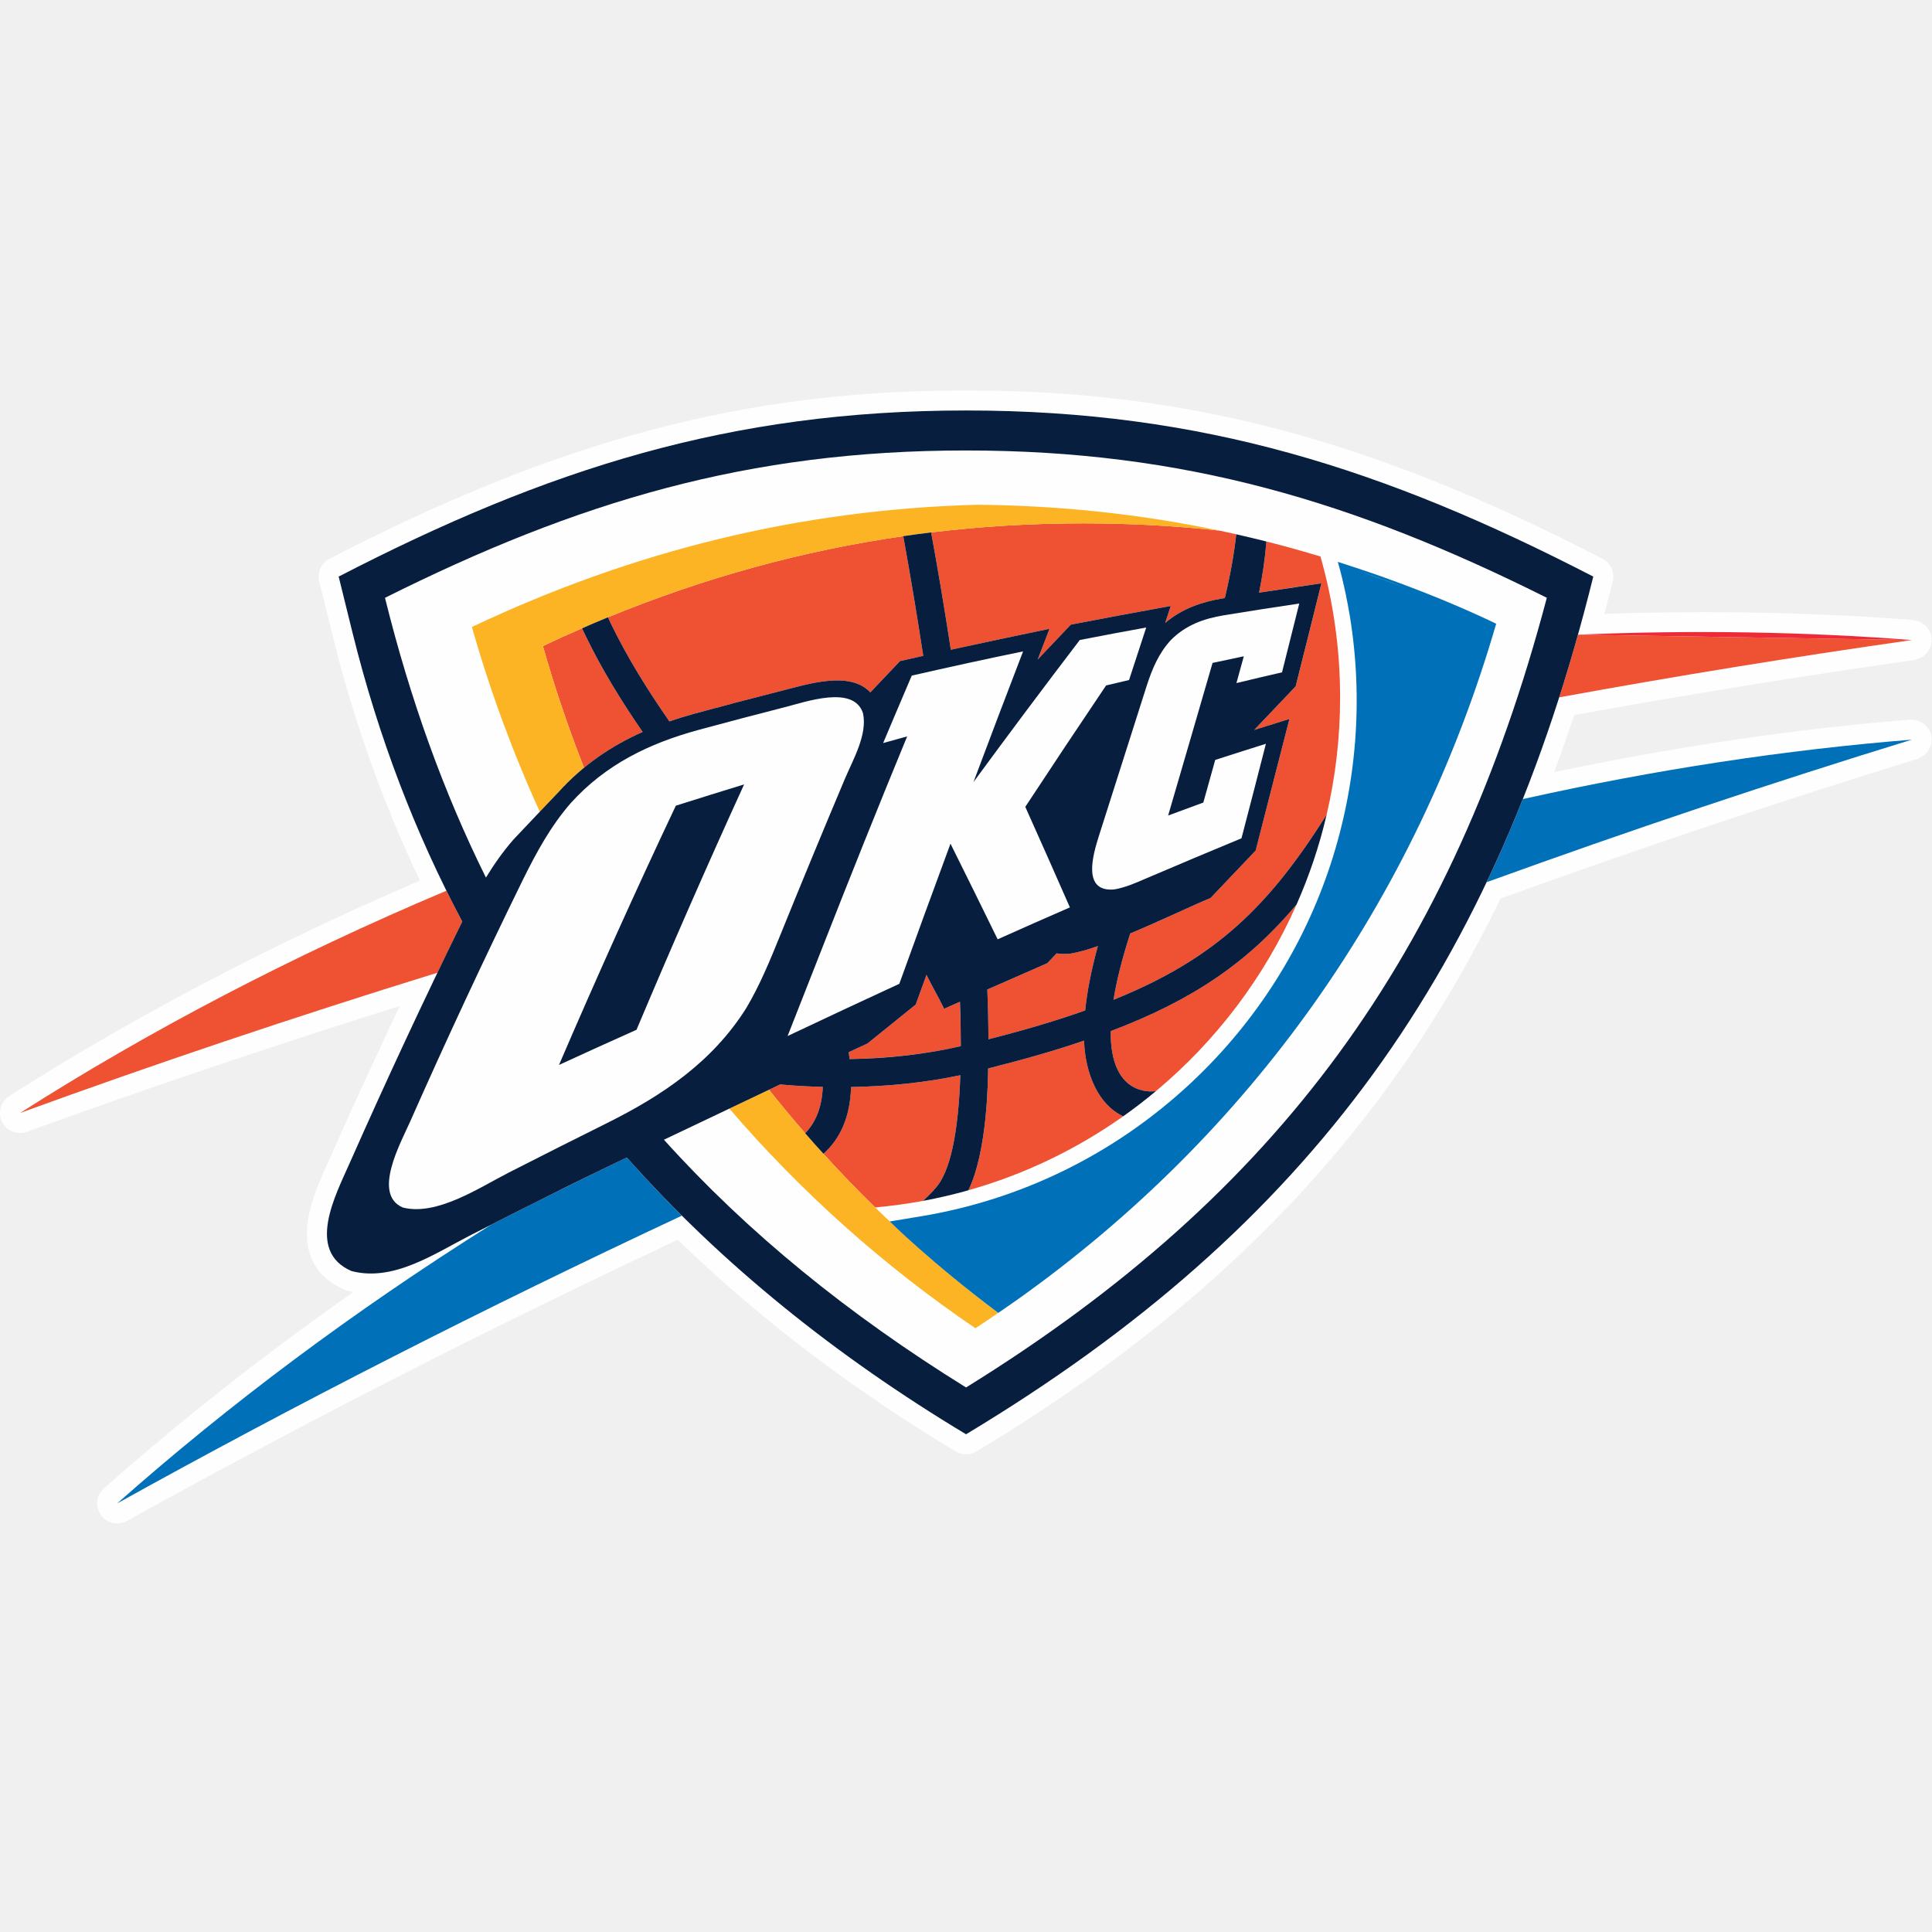
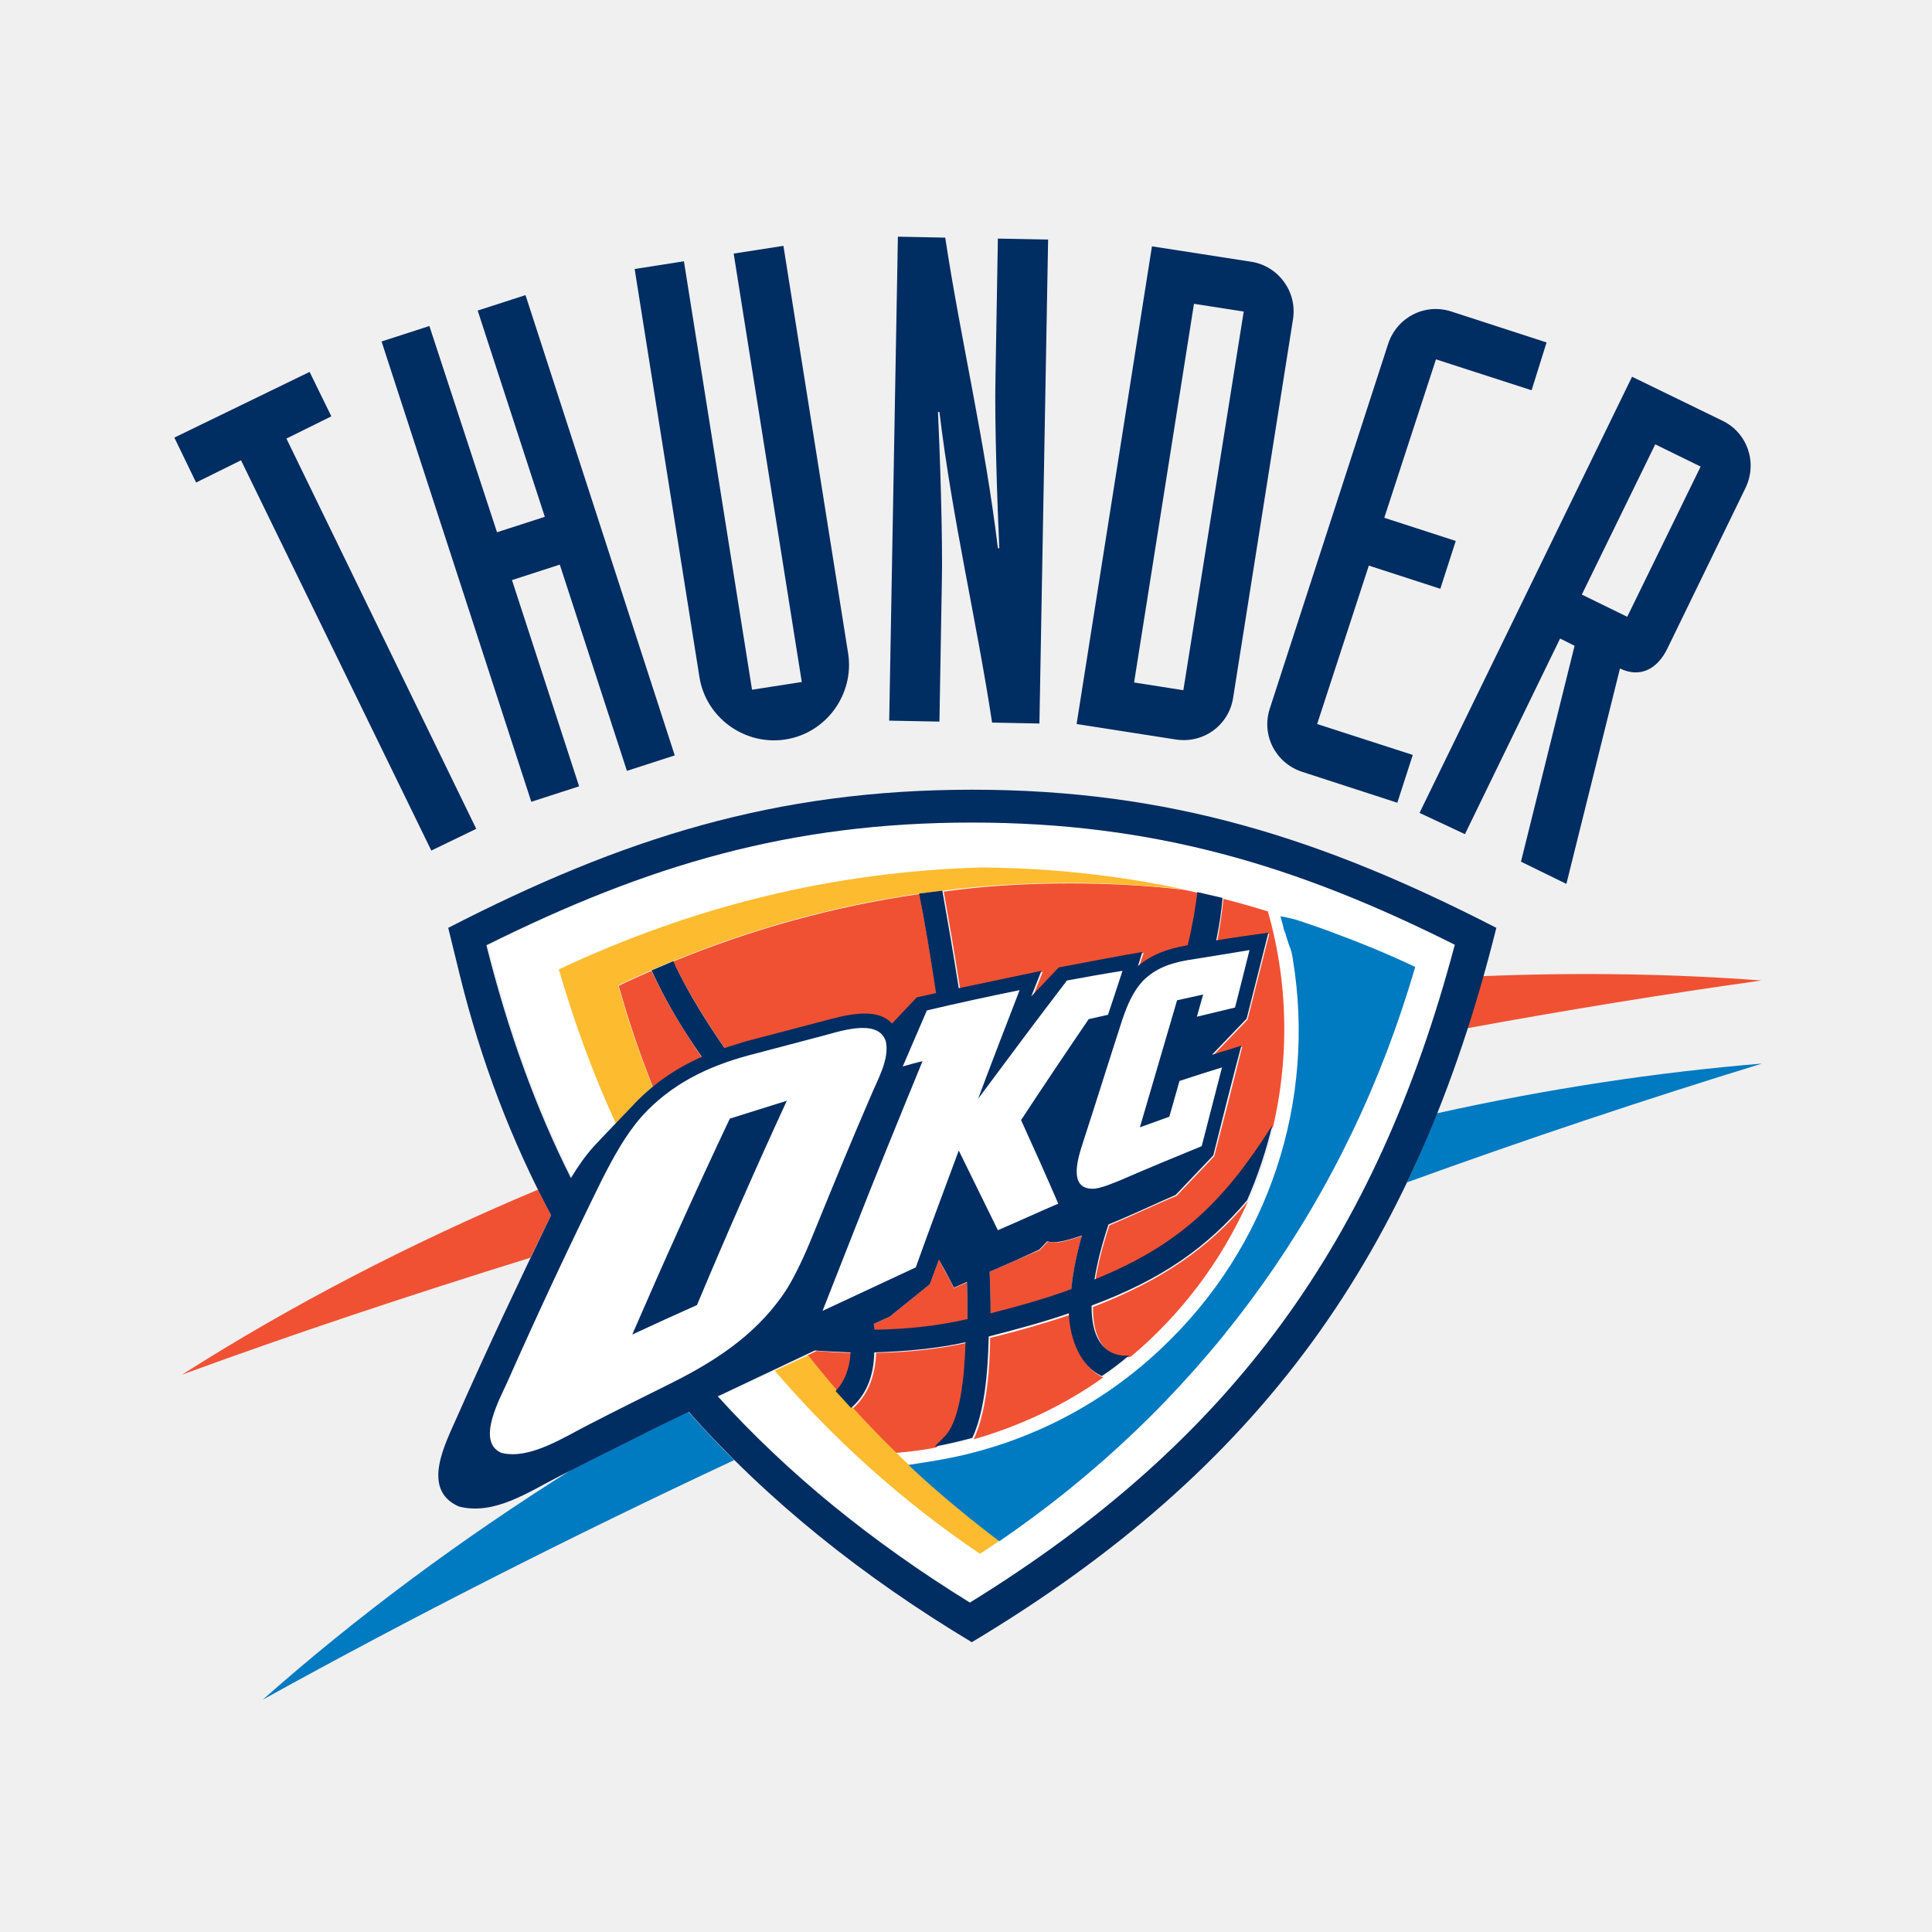
- <svg xmlns="http://www.w3.org/2000/svg" xmlns:xlink="http://www.w3.org/1999/xlink" width="500" height="500" viewBox="0 0 500 500">
-   <defs>
-     <path id="a" d="M499.962 293.543H0V.305h499.962z" />
-   </defs>
-   <g fill="none" fill-rule="evenodd">
-     <g transform="translate(0 100.735)">
-       <mask id="b" fill="#fff">
-         <use xlink:href="#a" />
-       </mask>
-       <path d="M268.556 69.945v.01l-.01.011.01-.02zm15.565 74.181v-.01h.01c-.01 0-.01.01-.01.01zm215.727-54.313c-.02-.094.01-.187-.01-.28-.063-.24-.208-.427-.29-.655-.125-.323-.228-.645-.405-.936-.165-.26-.373-.467-.58-.696-.228-.239-.425-.488-.694-.696-.28-.197-.58-.333-.892-.478-.259-.125-.507-.27-.787-.353-.353-.094-.715-.104-1.088-.125-.249-.02-.477-.114-.736-.093-30.105 2.42-61.059 7.055-92.148 13.59a419.508 419.508 0 005.181-14.775c29.442-5.33 59.07-10.131 88.117-14.256.228-.032.404-.156.622-.219.31-.083.612-.166.891-.3.3-.157.56-.344.83-.541.248-.187.476-.364.683-.582.228-.25.404-.52.58-.81.156-.26.322-.51.436-.8.124-.312.176-.645.238-.988.042-.228.156-.426.166-.665 0-.093-.041-.187-.041-.28 0-.094.041-.187.03-.291-.01-.26-.134-.489-.186-.738-.062-.312-.114-.624-.228-.915-.135-.311-.331-.581-.518-.862-.166-.26-.311-.51-.528-.727-.228-.25-.519-.426-.798-.624-.25-.176-.467-.363-.747-.488-.331-.156-.684-.218-1.036-.291-.249-.062-.466-.187-.725-.208-25.825-2.016-52.707-2.504-79.982-1.6.736-2.764 1.461-5.56 2.166-8.396a5.197 5.197 0 00-2.653-5.87C354.796 12.92 307.075.304 250.016.304c-57.069 0-104.79 12.615-164.74 43.56a5.216 5.216 0 00-2.664 5.87l3.627 14.651a335.292 335.292 0 0022.426 62.782c-37.825 16.23-73.599 34.934-106.263 55.758a5.22 5.22 0 00-1.876 6.681 5.205 5.205 0 004.653 2.9c.591 0 1.192-.105 1.772-.312 31.172-11.358 63.64-22.247 96.501-32.586-6.021 12.76-11.949 25.582-17.648 38.456l-.923 2.058c-3.15 6.94-7.471 16.459-4.404 24.45 1.451 3.782 4.29 6.608 9.202 8.676a22.13 22.13 0 001.793.395c-22.964 16.085-44.592 33.095-64.582 50.811a5.208 5.208 0 00-.798 6.89 5.183 5.183 0 004.238 2.203 5.11 5.11 0 002.508-.655c45.38-25.188 93.34-49.669 142.575-72.788 20.798 20.2 44.903 38.57 71.94 54.812a5.207 5.207 0 005.326 0C316.412 236.605 359.678 191 388.352 131.792c36.198-13.092 72.51-25.24 107.952-36.14.228-.072.394-.228.611-.321.28-.125.54-.25.788-.416.29-.208.528-.447.777-.696.197-.219.394-.416.56-.665.197-.291.321-.593.456-.915.114-.27.238-.54.3-.841.073-.343.073-.686.083-1.04 0-.228.083-.446.052-.675-.01-.093-.073-.177-.083-.27z" fill="#FEFEFE" fill-rule="nonzero" mask="url(#b)" />
-     </g>
-     <path d="M494.784 191.421c-36.074 11.087-72.811 23.39-110.035 36.888 3.316-6.952 6.425-14.121 9.368-21.51m.002 0c34.405-7.668 68.127-12.77 100.667-15.378M30.326 389.082c28.777-25.51 61.224-49.782 96.78-72.123a2270.966 2270.966 0 0120.104-10.1c2.767-1.371 8.187-4.01 15.005-7.294a330.118 330.118 0 0014.24 15.056c-51.06 23.878-99.91 48.806-146.13 74.461" fill="#0070B9" fill-rule="nonzero" />
-     <path d="M494.784 165.648a2352.489 2352.489 0 00-91.268 14.827c1.71-5.299 3.317-10.713 4.871-16.22" fill="#EF5133" fill-rule="nonzero" />
-     <path d="M408.388 164.252c29.742-1.257 58.645-.769 86.397 1.393" fill="#ED2A37" fill-rule="nonzero" />
-     <path d="M5.181 288.045c33.4-21.29 70.397-40.68 110.346-57.524a339.287 339.287 0 004.093 7.98c-2.134 4.406-4.28 8.801-6.394 13.228-37.14 11.492-73.194 23.619-108.044 36.316" fill="#EF5133" fill-rule="nonzero" />
-     <path d="M250.008 116.58c56.302 0 100.46 13.207 150.305 38.124-24.384 92.167-69.017 154.076-150.295 204.379-30.54-18.943-56.499-40.057-78.189-64.123 9.648-4.592 20.53-9.767 30.084-14.297 3.866.353 7.576.54 11.026.633-.217 5.31-1.886 9.207-4.56 12.002a382.993 382.993 0 004.726 5.31c4.218-3.783 6.923-9.352 7.14-17.29 9.887-.157 19.431-1.175 28.291-3.056-.497 14.516-2.518 25.209-6.642 29.448a1.216 1.216 0 00-.29.385c-1.026 1.08-1.949 1.995-2.747 2.69a127.06 127.06 0 0011.762-2.742c4.975-10.319 5.037-28.388 5.11-31.526 9.233-2.328 17.44-4.666 24.83-7.201.29 8.49 3.668 16.594 10.134 19.587 2.912-2.058 5.73-4.25 8.456-6.516-1.637.25-11.855.956-11.71-15.534 21.628-8.178 35.711-18.028 48.105-32.752 3.275-7.409 5.918-15.181 7.783-23.234-14.82 23.452-28.478 37.137-55.142 47.87.757-4.727 2.125-10.38 4.332-17.155 7.772-3.262 15.887-7.159 20.778-9.175l11.658-12.282c2.933-11.347 5.845-22.704 8.757-34.05l-9.12 2.846 10.716-11.295c2.26-8.884 4.466-17.789 6.674-26.673-5.368.79-10.747 1.59-16.125 2.431.901-4.447 1.544-8.842 1.886-13.238a282.958 282.958 0 00-7.793-1.87c-.55 4.936-1.513 10.412-2.974 16.511l-.736.114c-5.036.852-10.197 2.515-14.684 6.308l1.44-4.375c-8.643 1.57-17.254 3.159-25.866 4.832l-8.58 9.04.28-.727 2.776-7.243a2186.3 2186.3 0 00-25.524 5.414 1091.451 1091.451 0 00-5.098-30.362c-2.415.28-4.83.623-7.223.966 1.554 8.52 3.368 19.192 5.181 30.975l-6.031 1.361-7.658 8.095c-5.368-5.694-16.26-2.099-23.13-.364a1432.102 1432.102 0 00-22.302 5.84 109.9 109.9 0 00-6.59 2.037c-5.566-8.043-10.799-16.345-15.12-25.281l-.778-1.653a235.68 235.68 0 00-6.704 2.847l.953 1.975c4.207 8.738 9.275 16.906 14.736 24.834-8.01 3.574-15.41 8.531-21.824 15.618 0 0-10.415 10.93-11.638 12.271-2.705 3.117-5.037 6.432-7.099 9.81-10.933-22.071-19.607-46.084-26.115-72.405 49.857-24.917 94.034-38.145 150.368-38.134zm5.503 139.519c5.181-2.286 10.363-4.552 15.524-6.827l2.425-2.525c1.015.166 2.186.197 3.502.072 2.021-.342 4.487-1.039 7.161-1.974-1.741 6.37-2.798 11.877-3.275 16.667-7.368 2.608-15.637 5.07-25.037 7.45-.01-4.114-.114-8.416-.3-12.864zm-35.856 16.199l4.86-2.265 12.477-10.059 2.777-7.689c1.803 3.658 2.778 5.092 4.57 8.78l4.104-1.808c.145 3.96.207 7.814.207 11.493-9.005 2.068-18.736 3.18-28.778 3.335l-.217-1.787z" fill="#FEFEFE" fill-rule="nonzero" />
-     <path d="M280.338 135.443c11.897 0 23.638.624 35.214 1.87a311.074 311.074 0 0126.187 6.713 133.15 133.15 0 015.078 36.462c0 10.464-1.202 20.616-3.492 30.373-14.82 23.452-28.478 37.147-55.142 47.88.757-4.727 2.135-10.39 4.332-17.154 7.772-3.274 15.887-7.16 20.768-9.186l11.668-12.282c2.933-11.347 5.845-22.704 8.757-34.051l-9.12 2.847 10.726-11.295a5000.306 5000.306 0 006.664-26.663 1471 1471 0 00-16.125 2.421c.901-4.437 1.544-8.843 1.886-13.238a283.188 283.188 0 00-7.793-1.86c-.539 4.925-1.513 10.412-2.974 16.511l-.736.115c-5.047.852-10.197 2.514-14.684 6.296l1.44-4.374a2361.875 2361.875 0 00-25.866 4.832l-8.58 9.04.29-.728 2.767-7.232a2027.43 2027.43 0 00-25.525 5.414c-1.772-11.524-3.544-21.935-5.098-30.362 12.902-1.57 26.021-2.349 39.358-2.349zm55.204 98.652c-8.3 18.807-20.84 35.298-36.384 48.286-1.648.25-11.876.956-11.72-15.534 21.637-8.178 35.71-18.028 48.104-32.752zm-44.85 54.801c-12.053 8.51-25.546 15.046-40.064 19.14 4.963-10.318 5.026-28.388 5.109-31.515 9.223-2.328 17.43-4.676 24.82-7.201.29 8.479 3.668 16.584 10.134 19.576zm-51.826 21.894a131.9 131.9 0 01-12.374 1.694 318.468 318.468 0 01-13.389-13.882c4.207-3.783 6.923-9.352 7.14-17.28 9.887-.167 19.43-1.175 28.291-3.066-.497 14.516-2.518 25.208-6.632 29.448-.155.135-.228.25-.29.384-1.047 1.091-1.959 1.995-2.746 2.702zm-30.478-17.498a324.18 324.18 0 01-9.358-11.264l2.881-1.372c3.866.364 7.576.551 11.026.634-.207 5.31-1.886 9.217-4.549 12.002zm-57.245-94.6a339.546 339.546 0 01-10.643-31.494 329.008 329.008 0 0110.135-4.593l.943 1.985c4.207 8.739 9.275 16.895 14.736 24.824-5.368 2.39-10.467 5.413-15.171 9.279zm6.186-38.934c24.83-10.193 50.22-17.218 76.438-21a1194.16 1194.16 0 015.171 30.975l-6.031 1.351-7.658 8.105c-5.379-5.694-16.27-2.099-23.13-.374a1675.103 1675.103 0 00-22.302 5.84 109.901 109.901 0 00-6.59 2.036c-5.566-8.042-10.799-16.345-15.12-25.28l-.778-1.653zm98.19 96.334c5.171-2.286 10.353-4.551 15.513-6.816l2.425-2.525c1.016.156 2.187.208 3.503.062 2.01-.343 4.477-1.039 7.171-1.964-1.751 6.36-2.798 11.867-3.285 16.657-7.368 2.618-15.638 5.07-25.037 7.46-.01-4.125-.114-8.416-.29-12.874zm-35.866 16.2l4.86-2.255 12.477-10.069 2.777-7.69c1.804 3.669 2.788 5.092 4.57 8.791l4.104-1.818c.145 3.97.207 7.824.207 11.513-9.005 2.047-18.736 3.159-28.778 3.315l-.217-1.787z" fill="#EF5133" fill-rule="nonzero" />
-     <path d="M252.441 343.749A323.24 323.24 0 01188.75 286.9l10.28-4.873a334.155 334.155 0 009.358 11.264 375.982 375.982 0 004.715 5.32c13.659 15.036 28.778 28.803 45.256 41.169a391.68 391.68 0 01-5.918 3.969zM139.701 210.08a338.324 338.324 0 01-17.575-47.819c41.722-19.743 84.925-30.393 130.781-31.63 21.442.187 42.282 2.432 62.655 6.682a331.69 331.69 0 00-35.224-1.87c-13.347 0-26.456.789-39.358 2.348-2.415.28-4.82.613-7.213.966-26.229 3.782-51.608 10.806-76.438 21-2.248.925-4.477 1.87-6.705 2.857a315.166 315.166 0 00-10.124 4.583 336.465 336.465 0 0010.643 31.495 61.33 61.33 0 00-6.643 6.338l-4.798 5.05z" fill="#FCB424" fill-rule="nonzero" />
-     <path d="M87.645 149.219c53.93-27.838 101.237-42.988 162.368-42.988 61.1 0 108.418 15.15 162.327 42.988-25.048 101.186-72.873 168.197-162.327 221.97-33.763-20.283-63.266-44.047-87.795-71.624-6.82 3.283-12.24 5.912-15.016 7.284a3196.228 3196.228 0 00-25.297 12.75c-9.482 4.852-20.01 12.188-30.933 9.351-11.938-5.195-4.073-19.774-.425-28.055a1763.856 1763.856 0 0129.079-62.398c-12.135-22.839-21.68-47.673-28.364-74.627l-3.617-14.651zm162.368-32.638c-56.344-.01-100.51 13.217-150.378 38.134 6.519 26.3 15.182 50.355 26.125 72.404 2.052-3.377 4.384-6.691 7.1-9.82 1.212-1.33 11.637-12.26 11.637-12.26 6.404-7.097 13.814-12.054 21.814-15.618-5.461-7.928-10.518-16.095-14.736-24.834l-.943-1.975a270.477 270.477 0 016.705-2.857l.777 1.663c4.321 8.925 9.544 17.228 15.12 25.28a107.683 107.683 0 016.59-2.036c7.42-2.016 14.85-3.959 22.302-5.85 6.86-1.725 17.751-5.32 23.12.374l7.668-8.095 6.021-1.36a1159.9 1159.9 0 00-5.171-30.976c2.394-.343 4.808-.686 7.213-.966 1.554 8.427 3.326 18.838 5.098 30.362 8.508-1.86 17.016-3.658 25.535-5.414l-2.778 7.232-.29.728 8.58-9.04a2408.97 2408.97 0 0125.867-4.832l-1.44 4.385c4.487-3.793 9.647-5.456 14.684-6.308l.746-.114c1.45-6.1 2.425-11.575 2.964-16.511a330.26 330.26 0 017.803 1.86c-.352 4.395-.995 8.801-1.896 13.238a2358.57 2358.57 0 0116.125-2.421 5280.938 5280.938 0 01-6.664 26.673l-10.726 11.285 9.12-2.847c-2.902 11.357-5.824 22.704-8.747 34.061l-11.668 12.272c-4.881 2.026-13.006 5.923-20.778 9.185-2.197 6.765-3.575 12.428-4.332 17.156 26.664-10.734 40.323-24.43 55.142-47.881-1.866 8.063-4.508 15.835-7.783 23.244-12.394 14.724-26.467 24.575-48.095 32.752-.155 16.49 10.073 15.774 11.71 15.524a129.056 129.056 0 01-8.466 6.515c-6.467-2.982-9.845-11.087-10.135-19.576-7.389 2.535-15.586 4.873-24.82 7.2-.082 3.128-.145 21.209-5.109 31.527a131.502 131.502 0 01-11.762 2.743c.788-.696 1.71-1.61 2.747-2.702a1.02 1.02 0 01.29-.374c4.114-4.24 6.135-14.932 6.632-29.448-8.86 1.881-18.405 2.889-28.28 3.055-.218 7.929-2.933 13.508-7.14 17.28-1.597-1.724-3.172-3.522-4.726-5.31 2.673-2.784 4.342-6.68 4.55-12a159.28 159.28 0 01-11.027-.635c-9.555 4.53-20.426 9.726-30.084 14.309 21.69 24.065 47.66 45.18 78.19 64.112 81.276-50.292 125.91-112.212 150.304-204.369-49.856-24.917-94.003-38.124-150.305-38.124zm5.503 139.508c.186 4.458.28 8.76.29 12.875 9.41-2.39 17.67-4.843 25.037-7.461.487-4.79 1.534-10.298 3.285-16.657-2.684.946-5.15 1.632-7.16 1.964-1.317.135-2.488.094-3.514-.073l-2.414 2.536c-5.171 2.265-10.353 4.53-15.524 6.816zM219.65 272.3l.217 1.787c10.042-.145 19.773-1.267 28.789-3.335 0-3.679-.063-7.534-.218-11.503l-4.104 1.818c-1.782-3.688-2.767-5.122-4.56-8.78l-2.787 7.69-12.477 10.068-4.86 2.255z" fill="#081E3F" fill-rule="nonzero" />
-     <path d="M180.761 188.905c-12.684 3.46-24 8.894-33.058 18.942-5.202 5.975-8.912 12.823-12.373 19.826a1754.064 1754.064 0 00-29.162 62.543c-2.425 5.486-9.886 18.828-1.948 22.278 8.788 2.286 19.773-5.112 27.524-9.071 8.425-4.292 16.86-8.552 25.327-12.76 14.415-7.17 27.338-15.867 36.105-29.843 3.492-5.902 6.094-12.23 8.653-18.548a3058.113 3058.113 0 0116.82-40.69c2.145-5.071 5.886-11.462 4.694-17-2.404-7.43-14.923-2.889-20.374-1.527-7.4 1.89-14.809 3.834-22.208 5.85m-16.031 77.599a1919.936 1919.936 0 00-20.063 9.102c9.69-22.527 19.741-44.899 30.24-67.094 5.865-1.87 11.75-3.688 17.668-5.507-9.606 21.031-18.871 42.208-27.845 63.499m114.718-100.875a2438.377 2438.377 0 00-27.514 36.773 4129.58 4129.58 0 0112.84-33.822c-9.627 1.974-19.223 4.084-28.809 6.266-2.477 5.819-4.964 11.627-7.41 17.457 2.073-.582 4.156-1.154 6.218-1.725-7.554 18.308-14.902 36.68-22.114 55.082a12539.692 12539.692 0 00-8.83 22.465 3164.886 3164.886 0 0128.913-13.519c4.373-12.105 8.778-24.2 13.244-36.264 4.094 8.23 8.166 16.48 12.208 24.751a1674.887 1674.887 0 0118.695-8.26 3207.21 3207.21 0 00-11.545-26.02 3172.642 3172.642 0 0120.913-31.421 613.555 613.555 0 015.938-1.403l4.446-13.592c-5.731 1.05-11.472 2.11-17.193 3.232m37.266-6.39c-5.171.862-9.845 2.525-13.7 6.41-3.16 3.43-4.84 7.493-6.25 11.836-4.113 12.968-8.258 25.946-12.393 38.924-1.617 5.133-4.26 14.475 3.938 13.779 2.798-.457 5.43-1.61 8.052-2.743a2385.11 2385.11 0 0124.933-10.495 4442.579 4442.579 0 006.322-24.46c-4.384 1.371-8.747 2.774-13.12 4.177-1.036 3.678-2.052 7.367-3.078 11.035-3.036 1.122-6.072 2.223-9.109 3.356 3.845-13.165 7.69-26.32 11.503-39.496a997.048 997.048 0 018.083-1.714c-.642 2.307-1.264 4.613-1.907 6.93 3.928-.945 7.866-1.88 11.794-2.774a11178.211 11178.211 0 004.466-17.81c-6.508.966-13.026 1.974-19.534 3.045" fill="#FEFEFE" fill-rule="nonzero" />
-     <path d="M351.71 147.205a291.957 291.957 0 0111.326 4c9.244 3.45 17.42 6.962 24.177 10.215-20.87 71.832-63.618 132.068-123.941 174.941l-4.923 3.419c-17.658-13.26-28.084-23.67-28.084-23.67l8.312-1.373c25.223-4.218 49.535-15.68 69.639-34.477 34.26-32.055 48.167-77.807 41.11-120.918-.176-.977-.373-1.954-.528-2.93l-.083-.427-.083-.457-.104-.478-.093-.447-.083-.499-.104-.467-.114-.52-.114-.488-.103-.468-.073-.394-.145-.551-.103-.52-.104-.384-.073-.385-.093-.374a103.415 103.415 0 00-1.098-4.146 1167.845 1167.845 0 015.482 1.798m.663.842a426.202 426.202 0 0111.12 3.969 279.27 279.27 0 00-11.12-3.97" fill="#0070B9" fill-rule="nonzero" />
-     <path d="M0 0h500v500H0z" />
-   </g>
+ <svg xmlns="http://www.w3.org/2000/svg" version="1.1" id="Layer_1" x="0px" y="0px" viewBox="0 0 400 400" style="enable-background:new 0 0 400 400;" xml:space="preserve">
+   <style type="text/css">
+ 	.st0{fill:#002D62;}
+ 	.st1{fill:#007AC1;}
+ 	.st2{fill:#F05133;}
+ 	.st3{fill:#FFFFFF;}
+ 	.st4{fill:#FDBB30;}
+ </style>
+   <path class="st0" d="M342.7,92l-15.2,31.1l9.4,4.6l15.2-31.1L342.7,92z M293.9,168.3l44-90.3l18.7,9.1c5.2,2.5,7.3,8.7,4.8,13.9  l-16.2,33.3c-2.1,4.3-5.7,6.1-9.8,4.1L324.3,183l-9.4-4.6l11.1-44.7l-3-1.5l-19.7,40.5L293.9,168.3z M320.2,70.9l-19.7-6.4  c-5.5-1.8-11.3,1.2-13.1,6.7l-24.5,75.5c-1.8,5.5,1.2,11.3,6.7,13.1l19.7,6.4l3.2-9.9l-19.8-6.4l10.7-32.8l14.8,4.8l3.2-9.9  l-14.8-4.8l10.7-32.8l19.8,6.4L320.2,70.9z M247.2,62.9l10.3,1.6L245,142.9l-10.2-1.6L247.2,62.9z M222.9,149.9l20.5,3.2  c5.7,0.9,11-2.9,11.9-8.6l12.4-78.4c0.9-5.7-3-11-8.6-11.9L238.5,51L222.9,149.9z M184.1,149.2l10.4,0.2l0.5-29  c0.2-8.8-0.4-26.7-0.8-35.1h0.3c2.7,22.4,7.7,43.2,10.9,64.3l9.8,0.2L217,49.6l-10.4-0.2l-0.5,29c-0.2,8.8,0.4,26.7,0.8,35.1h-0.3  c-2.7-22.4-7.7-43.2-10.9-64.3l-9.8-0.2L184.1,149.2z M162.2,50.9l-10.3,1.6l14.1,88.7l-10.3,1.6l-14.1-88.7l-10.2,1.6l13.4,84.4  c1.3,8.5,9.4,14.3,17.8,13c8.5-1.3,14.3-9.4,13-17.8L162.2,50.9z M110,166l9.9-3.2L106,120.1l9.9-3.2l13.9,42.7l9.9-3.2l-30.9-95.3  l-9.9,3.2l13.9,42.7l-9.9,3.2l-14-42.7L79,70.7L110,166z M89.3,176.1l9.3-4.5L59.3,90.8l9.3-4.6L64.1,77l-28,13.6l4.5,9.3l9.3-4.6  L89.3,176.1z" />
+   <path class="st1" d="M297.5,230.5c23-5.1,45.5-8.5,67.3-10.3c-24.1,7.4-48.7,15.6-73.5,24.6C293.5,240.2,295.5,235.4,297.5,230.5   M54.4,351.9c19.2-17,40.9-33.2,64.7-48.1c4.5-2.3,8.9-4.5,13.4-6.7c1.8-0.9,5.5-2.7,10-4.8c3.1,3.4,6.2,6.8,9.5,10  C118,318.2,85.3,334.8,54.4,351.9" />
+   <path class="st2" d="M307,202.1c19.9-0.8,39.2-0.5,57.7,0.9c-20,2.8-40.3,6.1-61,9.9C304.9,209.4,306,205.8,307,202.1 M37.7,284.6  c22.3-14.2,47-27.1,73.7-38.3c0.9,1.8,1.8,3.6,2.7,5.3c-1.4,2.9-2.9,5.9-4.3,8.8C85,268.1,60.9,276.1,37.7,284.6" />
+   <path class="st3" d="M180.9,274.1l3.3-1.5l8.3-6.7l1.9-5.1c1.2,2.5,1.9,3.4,3.1,5.8l2.7-1.2c0.1,2.7,0.1,5.2,0.1,7.7  c-6,1.4-12.5,2.1-19.2,2.2L180.9,274.1z M204.9,263.3c3.5-1.5,6.9-3,10.4-4.5l1.6-1.7c0.7,0.1,1.5,0.1,2.4,0.1  c1.3-0.2,3-0.7,4.8-1.3c-1.2,4.2-1.9,7.9-2.2,11.1c-4.9,1.7-10.4,3.4-16.7,5C205.1,269.1,205,266.3,204.9,263.3 M201.2,170.3  c37.6,0,67.1,8.8,100.4,25.4c-16.3,61.4-46.1,102.7-100.4,136.2c-20.4-12.6-37.7-26.7-52.2-42.7c6.4-3.1,13.7-6.5,20.1-9.5  c2.6,0.2,5,0.4,7.4,0.4c-0.1,3.5-1.3,6.1-3.1,8c1,1.2,2.1,2.4,3.2,3.5c2.8-2.5,4.6-6.2,4.8-11.5c6.6-0.1,13-0.8,18.9-2.1  c-0.3,9.7-1.7,16.8-4.4,19.6c-0.1,0.1-0.2,0.2-0.2,0.2c-0.7,0.8-1.3,1.3-1.8,1.8c2.6-0.5,5.3-1.1,7.8-1.8c3.3-6.9,3.4-18.9,3.4-21  c6.1-1.5,11.6-3.1,16.6-4.8c0.2,5.6,2.5,11,6.8,13c1.9-1.4,3.8-2.8,5.7-4.3c-1.1,0.2-7.9,0.6-7.8-10.3c14.5-5.5,23.9-12,32.2-21.8  c2.2-5,3.9-10.1,5.2-15.5c-9.9,15.6-19,24.7-36.8,31.9c0.5-3.2,1.4-6.9,2.9-11.4c5.2-2.2,10.6-4.8,13.9-6.1l7.8-8.2  c2-7.6,3.9-15.1,5.8-22.7l-6.1,1.9l7.2-7.5c1.5-5.9,3-11.9,4.5-17.8c-3.6,0.5-7.2,1.1-10.8,1.6c0.6-3,1-5.9,1.3-8.8  c-1.7-0.4-3.5-0.9-5.2-1.2c-0.4,3.3-1,6.9-2,11l-0.5,0.1c-3.4,0.6-6.8,1.7-9.8,4.2l1-2.9c-5.8,1-11.5,2.1-17.3,3.2l-5.7,6l0.2-0.5  l1.9-4.8c-5.7,1.2-11.4,2.4-17.1,3.6c-1.2-7.7-2.4-14.6-3.4-20.2c-1.6,0.2-3.2,0.4-4.8,0.6c1,5.7,2.3,12.8,3.5,20.6l-4,0.9l-5.1,5.4  c-3.6-3.8-10.9-1.4-15.5-0.2c-5,1.3-9.9,2.6-14.9,3.9c-1.5,0.4-3,0.9-4.4,1.4c-3.7-5.4-7.2-10.9-10.1-16.9l-0.5-1.1  c-1.5,0.6-3,1.2-4.5,1.9l0.6,1.3c2.8,5.8,6.2,11.3,9.8,16.6c-5.3,2.4-10.3,5.7-14.6,10.4c0,0-7,7.3-7.8,8.2  c-1.8,2.1-3.4,4.3-4.7,6.5c-7.3-14.7-13.1-30.7-17.5-48.2C134.1,179.1,163.6,170.3,201.2,170.3" />
+   <path class="st2" d="M180.9,274.1l3.3-1.5l8.3-6.7l1.9-5.1c1.2,2.5,1.9,3.4,3.1,5.9l2.7-1.2c0.1,2.7,0.1,5.2,0.1,7.7  c-6,1.4-12.5,2.1-19.2,2.2L180.9,274.1z M204.9,263.3c3.5-1.5,6.9-3,10.4-4.5l1.6-1.7c0.7,0.1,1.5,0.1,2.3,0.1  c1.3-0.2,3-0.7,4.8-1.3c-1.2,4.2-1.9,7.9-2.2,11.1c-4.9,1.7-10.4,3.4-16.7,5C205.1,269.1,205,266.3,204.9,263.3 M139.3,199.1  c16.6-6.8,33.6-11.5,51.1-14c1,5.7,2.3,12.8,3.5,20.6l-4,0.9l-5.1,5.4c-3.6-3.8-10.9-1.4-15.4-0.2c-5,1.3-9.9,2.6-14.9,3.9  c-1.5,0.4-3,0.9-4.4,1.4c-3.7-5.4-7.2-10.9-10.1-16.8L139.3,199.1z M135.2,225.1c-2.7-6.8-5.1-13.8-7.1-21c2.2-1.1,4.5-2.1,6.8-3.1  l0.6,1.3c2.8,5.8,6.2,11.3,9.8,16.6C141.7,220.5,138.3,222.5,135.2,225.1 M173.4,288.1c-2.1-2.5-4.2-5-6.2-7.5l1.9-0.9  c2.6,0.2,5.1,0.4,7.4,0.4C176.3,283.6,175.2,286.2,173.4,288.1 M193.8,299.7c-2.7,0.5-5.5,0.9-8.3,1.1c-3.1-3-6.1-6.1-8.9-9.2  c2.8-2.5,4.6-6.2,4.8-11.5c6.6-0.1,13-0.8,18.9-2.1c-0.3,9.7-1.7,16.8-4.4,19.6c-0.1,0.1-0.2,0.2-0.2,0.2  C194.9,298.7,194.3,299.3,193.8,299.7 M228.4,285.2c-8,5.7-17.1,10-26.8,12.8c3.3-6.9,3.4-18.9,3.4-21c6.1-1.5,11.6-3.1,16.6-4.8  C221.8,277.8,224.1,283.2,228.4,285.2 M258.4,248.7c-5.6,12.5-13.9,23.5-24.3,32.2c-1.1,0.2-7.9,0.6-7.8-10.3  C240.7,265,250.1,258.5,258.4,248.7 M221.5,182.9c8,0,15.8,0.4,23.5,1.3c5.9,1.2,11.7,2.7,17.5,4.5c2.2,7.7,3.4,15.9,3.4,24.3  c0,7-0.8,13.7-2.3,20.2c-9.9,15.6-19,24.7-36.8,31.9c0.5-3.2,1.4-6.9,2.9-11.4c5.2-2.2,10.6-4.8,13.9-6.1l7.8-8.2  c2-7.6,3.9-15.1,5.8-22.7l-6.1,1.9l7.2-7.5c1.5-5.9,3-11.9,4.5-17.8c-3.6,0.5-7.2,1.1-10.8,1.6c0.6-3,1-5.9,1.3-8.8  c-1.7-0.4-3.5-0.9-5.2-1.2c-0.4,3.3-1,6.9-2,11l-0.5,0.1c-3.4,0.6-6.8,1.7-9.8,4.2l1-2.9c-5.8,1-11.5,2.1-17.3,3.2l-5.7,6l0.2-0.5  l1.9-4.8c-5.7,1.2-11.4,2.4-17.1,3.6c-1.2-7.7-2.4-14.6-3.4-20.2C203.8,183.4,212.6,182.9,221.5,182.9" />
+   <path class="st4" d="M127.5,232.6c-4.7-10.2-8.6-20.9-11.8-31.9c27.9-13.1,56.7-20.2,87.4-21.1c14.3,0.1,28.2,1.6,41.9,4.5  c-7.7-0.8-15.6-1.3-23.5-1.3c-8.9,0-17.7,0.5-26.3,1.6c-1.6,0.2-3.2,0.4-4.8,0.6c-17.5,2.5-34.5,7.2-51.1,14c-1.5,0.6-3,1.2-4.5,1.9  c-2.3,1-4.5,2-6.8,3.1c2,7.2,4.4,14.2,7.1,21c-1.5,1.3-3,2.7-4.4,4.2L127.5,232.6z M202.9,321.7c-16-10.8-30.2-23.6-42.5-37.9  l6.9-3.2c2,2.5,4.1,5.1,6.2,7.5c1,1.2,2.1,2.4,3.2,3.5c9.1,10,19.2,19.2,30.2,27.4C205.5,320,204.2,320.8,202.9,321.7" />
+   <path class="st0" d="M180.9,274.1l0.2,1.2c6.7-0.1,13.2-0.8,19.2-2.2c0-2.5,0-5-0.1-7.7l-2.7,1.2c-1.2-2.4-1.8-3.4-3.1-5.8l-1.9,5.1  l-8.3,6.7L180.9,274.1z M204.9,263.3c0.1,3,0.2,5.8,0.2,8.6c6.3-1.6,11.8-3.2,16.7-5c0.3-3.2,1-6.9,2.2-11.1  c-1.8,0.6-3.4,1.1-4.8,1.3c-0.9,0.1-1.7,0.1-2.4-0.1l-1.6,1.7C211.8,260.3,208.4,261.8,204.9,263.3 M201.2,170.3  c-37.6,0-67.1,8.8-100.5,25.4c4.4,17.5,10.1,33.5,17.5,48.2c1.4-2.3,2.9-4.5,4.7-6.5c0.8-0.9,7.8-8.2,7.8-8.2  c4.3-4.7,9.2-8,14.6-10.4c-3.7-5.3-7-10.7-9.8-16.6l-0.6-1.3c1.5-0.6,3-1.3,4.5-1.9l0.5,1.1c2.9,6,6.4,11.5,10.1,16.9  c1.4-0.5,2.9-0.9,4.4-1.4c5-1.3,9.9-2.6,14.9-3.9c4.6-1.2,11.9-3.6,15.4,0.2l5.1-5.4l4-0.9c-1.2-7.9-2.4-15-3.5-20.6  c1.6-0.2,3.2-0.4,4.8-0.6c1,5.6,2.2,12.6,3.4,20.2c5.7-1.2,11.4-2.4,17.1-3.6l-1.9,4.8l-0.2,0.5l5.7-6c5.8-1.1,11.5-2.2,17.3-3.2  l-0.9,2.9c3-2.5,6.4-3.6,9.8-4.2l0.5-0.1c1-4.1,1.6-7.7,2-11c1.7,0.4,3.5,0.8,5.2,1.2c-0.2,2.9-0.7,5.9-1.3,8.8  c3.6-0.6,7.2-1.1,10.8-1.6c-1.5,5.9-3,11.9-4.5,17.8l-7.2,7.5l6.1-1.9c-2,7.5-3.9,15.1-5.8,22.7l-7.8,8.2c-3.3,1.4-8.7,4-13.9,6.1  c-1.5,4.5-2.4,8.3-2.9,11.4c17.8-7.2,26.9-16.3,36.8-31.9c-1.3,5.4-3,10.5-5.2,15.5c-8.3,9.8-17.7,16.4-32.2,21.8  c-0.1,11,6.8,10.5,7.8,10.3c-1.8,1.5-3.7,3-5.7,4.3c-4.3-2-6.6-7.4-6.8-13c-4.9,1.7-10.4,3.2-16.6,4.8c-0.1,2.1-0.1,14.1-3.4,21  c-2.6,0.7-5.2,1.3-7.8,1.8c0.5-0.5,1.1-1.1,1.8-1.8c0-0.1,0.1-0.2,0.2-0.2c2.8-2.8,4.1-9.9,4.4-19.6c-5.9,1.3-12.3,1.9-18.9,2.1  c-0.1,5.3-1.9,9-4.8,11.5c-1.1-1.2-2.1-2.3-3.2-3.5c1.8-1.9,2.9-4.5,3.1-8c-2.3-0.1-4.8-0.2-7.4-0.4c-6.4,3-13.7,6.5-20.1,9.5  c14.5,16,31.8,30.1,52.2,42.7c54.3-33.5,84.1-74.8,100.4-136.2C268.3,179.1,238.8,170.3,201.2,170.3 M92.8,192.1  c36-18.5,67.6-28.6,108.5-28.6c40.8,0,72.5,10.1,108.5,28.6C293,259.5,261,304.2,201.2,340c-22.5-13.5-42.3-29.3-58.6-47.7  c-4.5,2.2-8.2,3.9-10,4.9c-5.6,2.8-11.3,5.6-16.9,8.5c-6.3,3.2-13.4,8.1-20.7,6.2c-8-3.5-2.7-13.2-0.3-18.7  c6.2-14,12.7-27.8,19.4-41.6c-8.1-15.2-14.5-31.8-18.9-49.7L92.8,192.1z" />
+   <path class="st3" d="M245.8,198.8c-3.5,0.6-6.6,1.7-9.2,4.3c-2.1,2.3-3.2,5-4.2,7.9c-2.8,8.6-5.5,17.3-8.3,25.9  c-1.1,3.4-2.9,9.6,2.6,9.2c1.9-0.3,3.6-1.1,5.4-1.8c5.5-2.4,11.1-4.7,16.7-7c1.4-5.4,2.8-10.9,4.2-16.3c-2.9,0.9-5.8,1.8-8.8,2.8  c-0.7,2.5-1.4,4.9-2.1,7.4c-2,0.7-4.1,1.5-6.1,2.2c2.6-8.8,5.1-17.5,7.7-26.3c1.8-0.4,3.6-0.8,5.4-1.2c-0.4,1.5-0.9,3.1-1.3,4.6  c2.6-0.6,5.3-1.3,7.9-1.9c1-3.9,2-7.9,3-11.9C254.5,197.4,250.2,198.1,245.8,198.8 M220.9,203c-6.2,8.1-12.3,16.3-18.4,24.5  c2.8-7.5,5.7-15,8.6-22.5c-6.4,1.3-12.9,2.7-19.2,4.2c-1.7,3.9-3.3,7.7-5,11.6c1.4-0.4,2.8-0.8,4.1-1.1c-5,12.2-10,24.4-14.8,36.7  c-2,5-3.9,10-5.9,15c6.4-3,12.9-6,19.3-9c2.9-8.1,5.9-16.1,8.9-24.2c2.7,5.5,5.4,11,8.1,16.5c4.2-1.8,8.3-3.7,12.5-5.5  c-2.5-5.8-5.1-11.6-7.7-17.3c4.6-7,9.3-14,14-20.9c1.3-0.3,2.7-0.6,4-0.9c1-3,2-6,3-9.1C228.6,201.6,224.7,202.3,220.9,203   M144.3,270.2c-4.5,2-8.9,4-13.4,6.1c6.5-15,13.2-29.9,20.2-44.7c3.9-1.2,7.9-2.5,11.8-3.7C156.4,242,150.2,256.1,144.3,270.2   M155,218.5c-8.5,2.3-16,5.9-22.1,12.6c-3.5,4-5.9,8.5-8.3,13.2c-6.8,13.8-13.3,27.7-19.5,41.7c-1.6,3.6-6.6,12.5-1.3,14.8  c5.9,1.5,13.2-3.4,18.4-6c5.6-2.9,11.3-5.7,16.9-8.5c9.6-4.8,18.3-10.6,24.1-19.9c2.3-3.9,4.1-8.2,5.8-12.4  c3.7-9.1,7.4-18.1,11.3-27.1c1.4-3.4,3.9-7.6,3.1-11.3c-1.6-5-10-1.9-13.6-1C164.9,215.9,159.9,217.2,155,218.5" />
+   <path class="st1" d="M269.6,191.3c2.5,0.8,5,1.7,7.4,2.6C274.6,193,272.1,192.1,269.6,191.3 M269.2,190.7c2.6,0.9,5.1,1.7,7.6,2.7  c6.2,2.3,11.6,4.6,16.2,6.8c-13.9,47.9-42.5,88-82.8,116.6l-3.3,2.3c-11.8-8.9-18.8-15.8-18.8-15.8l5.6-0.9  c16.8-2.8,33.1-10.4,46.5-23c22.9-21.4,32.2-51.8,27.5-80.6c-0.1-0.7-0.2-1.3-0.4-2l-0.1-0.3l-0.1-0.3L267,196l-0.1-0.3l-0.1-0.3  l-0.1-0.3l-0.1-0.3l-0.1-0.3l-0.1-0.3l-0.1-0.3l-0.1-0.4l-0.1-0.3l-0.1-0.3l-0.1-0.2l-0.1-0.3c-0.2-1-0.5-1.9-0.7-2.7  C266.8,190,268,190.3,269.2,190.7" />
</svg>
